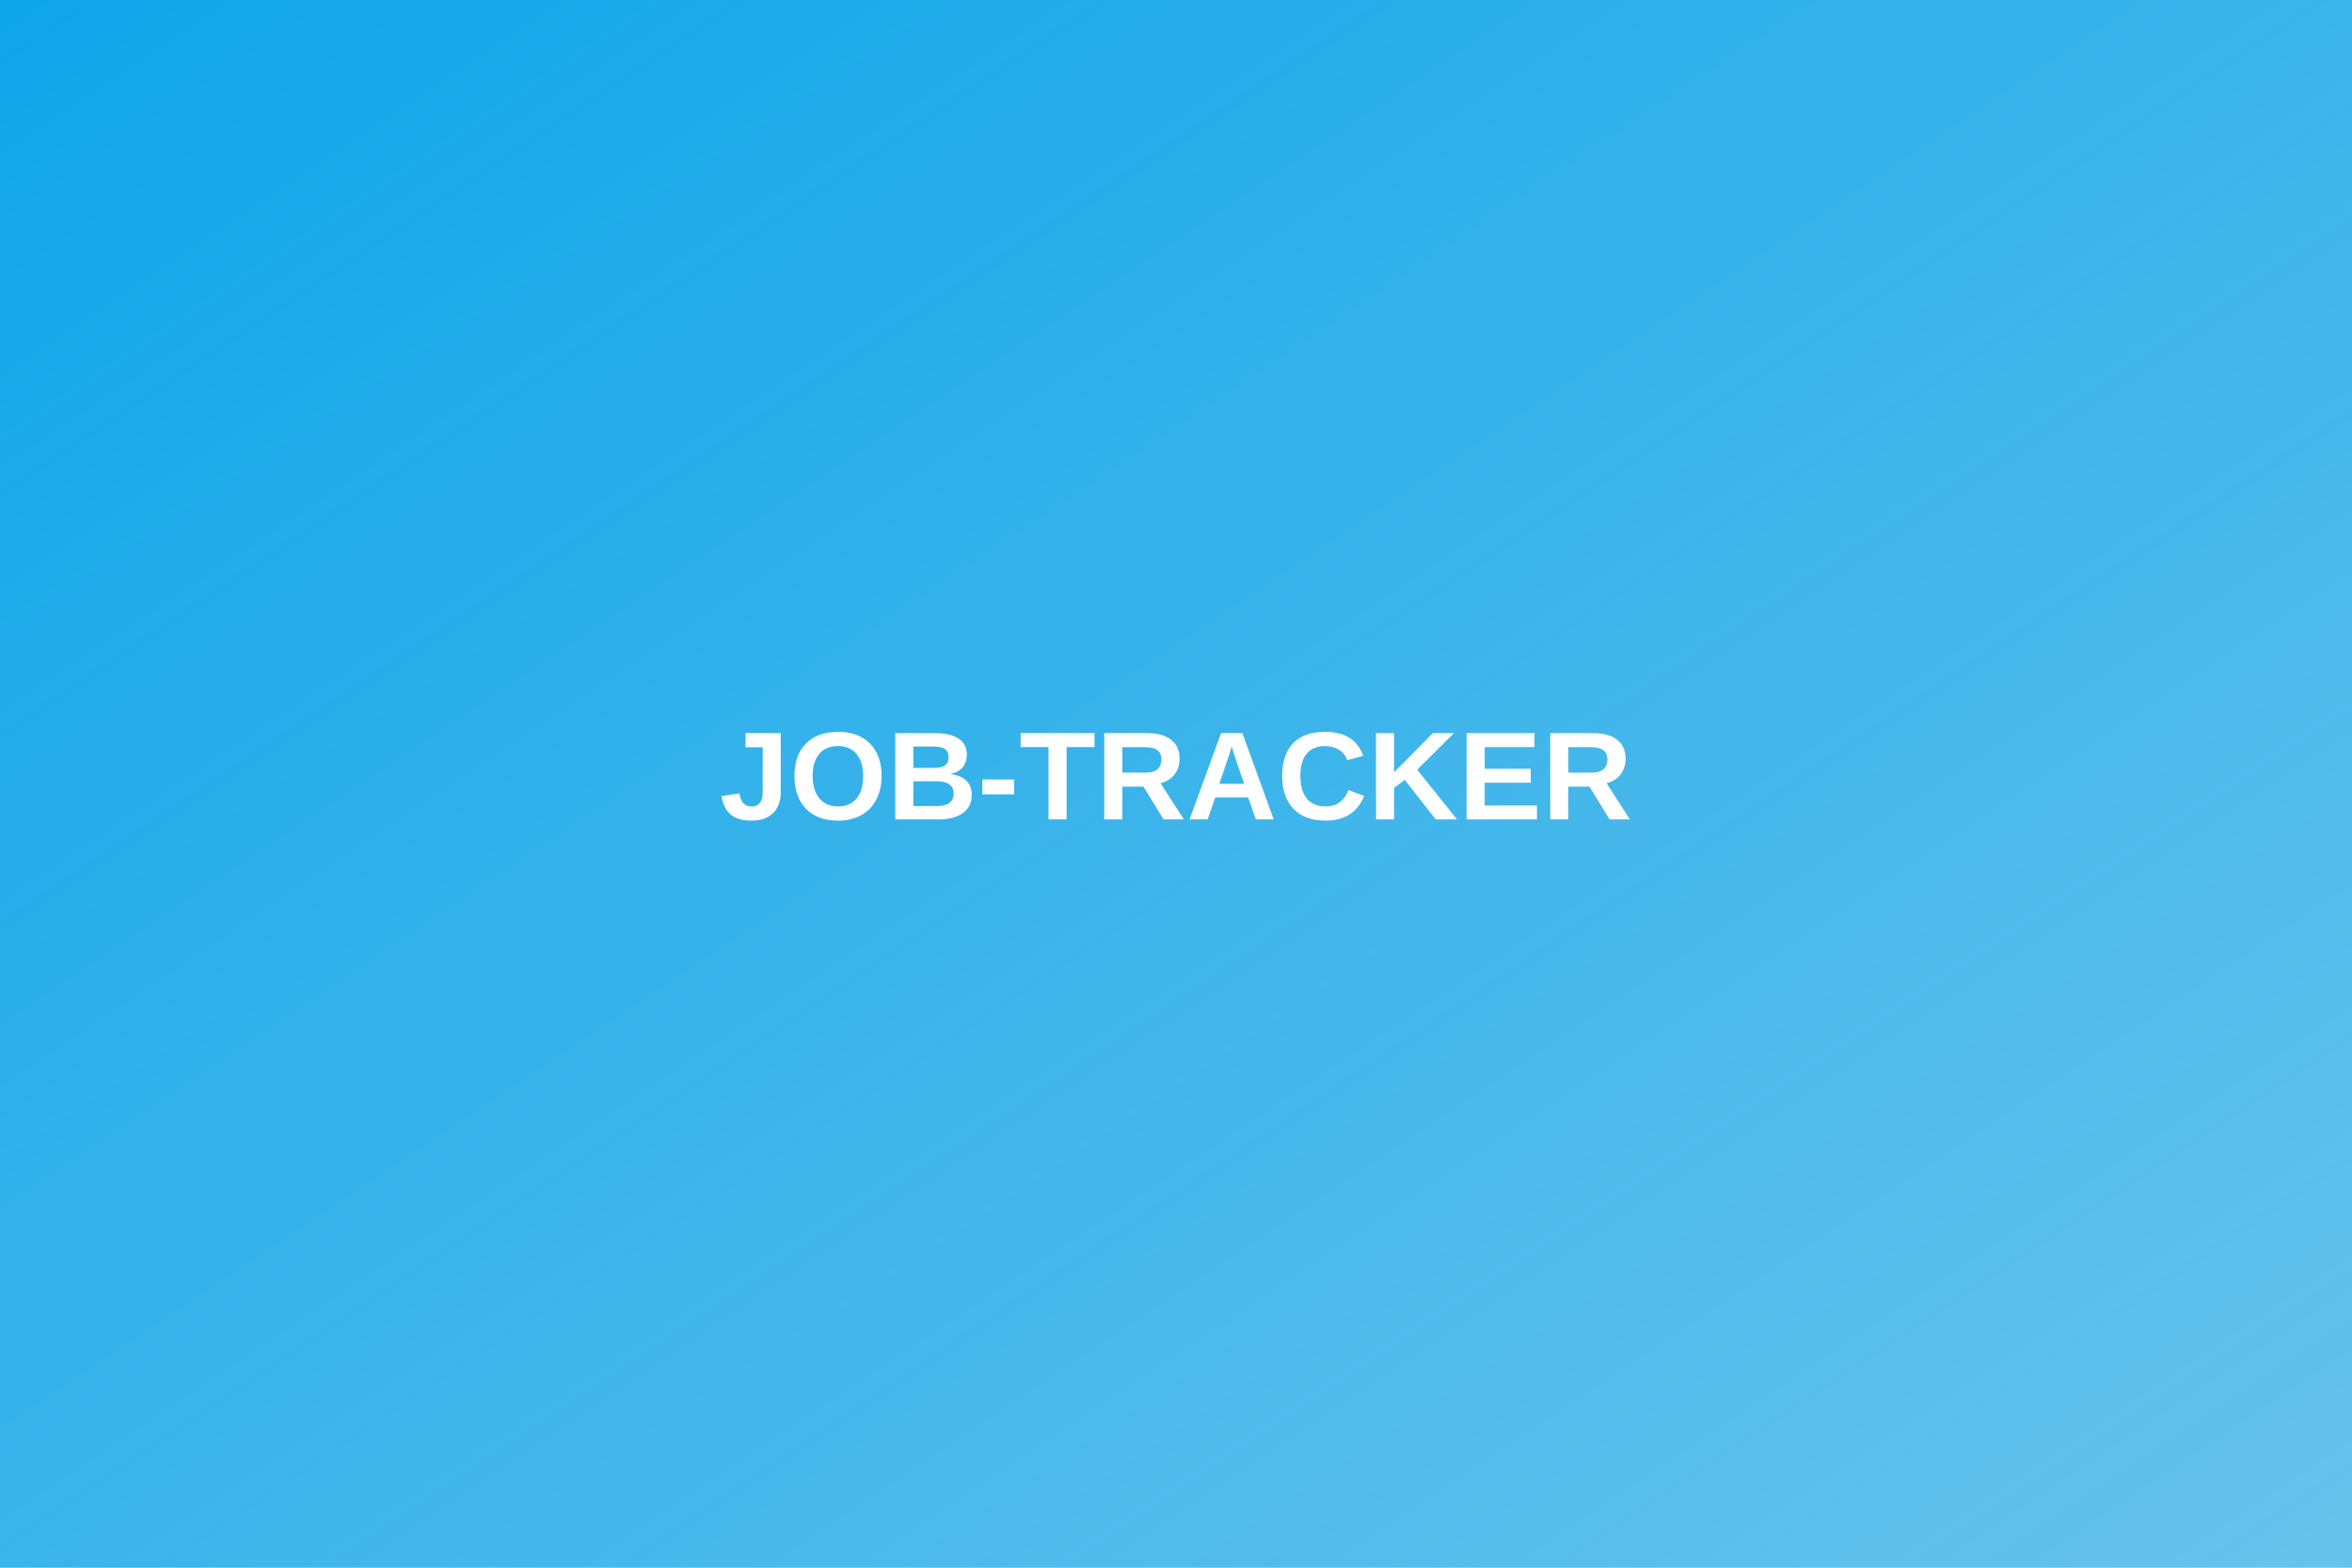
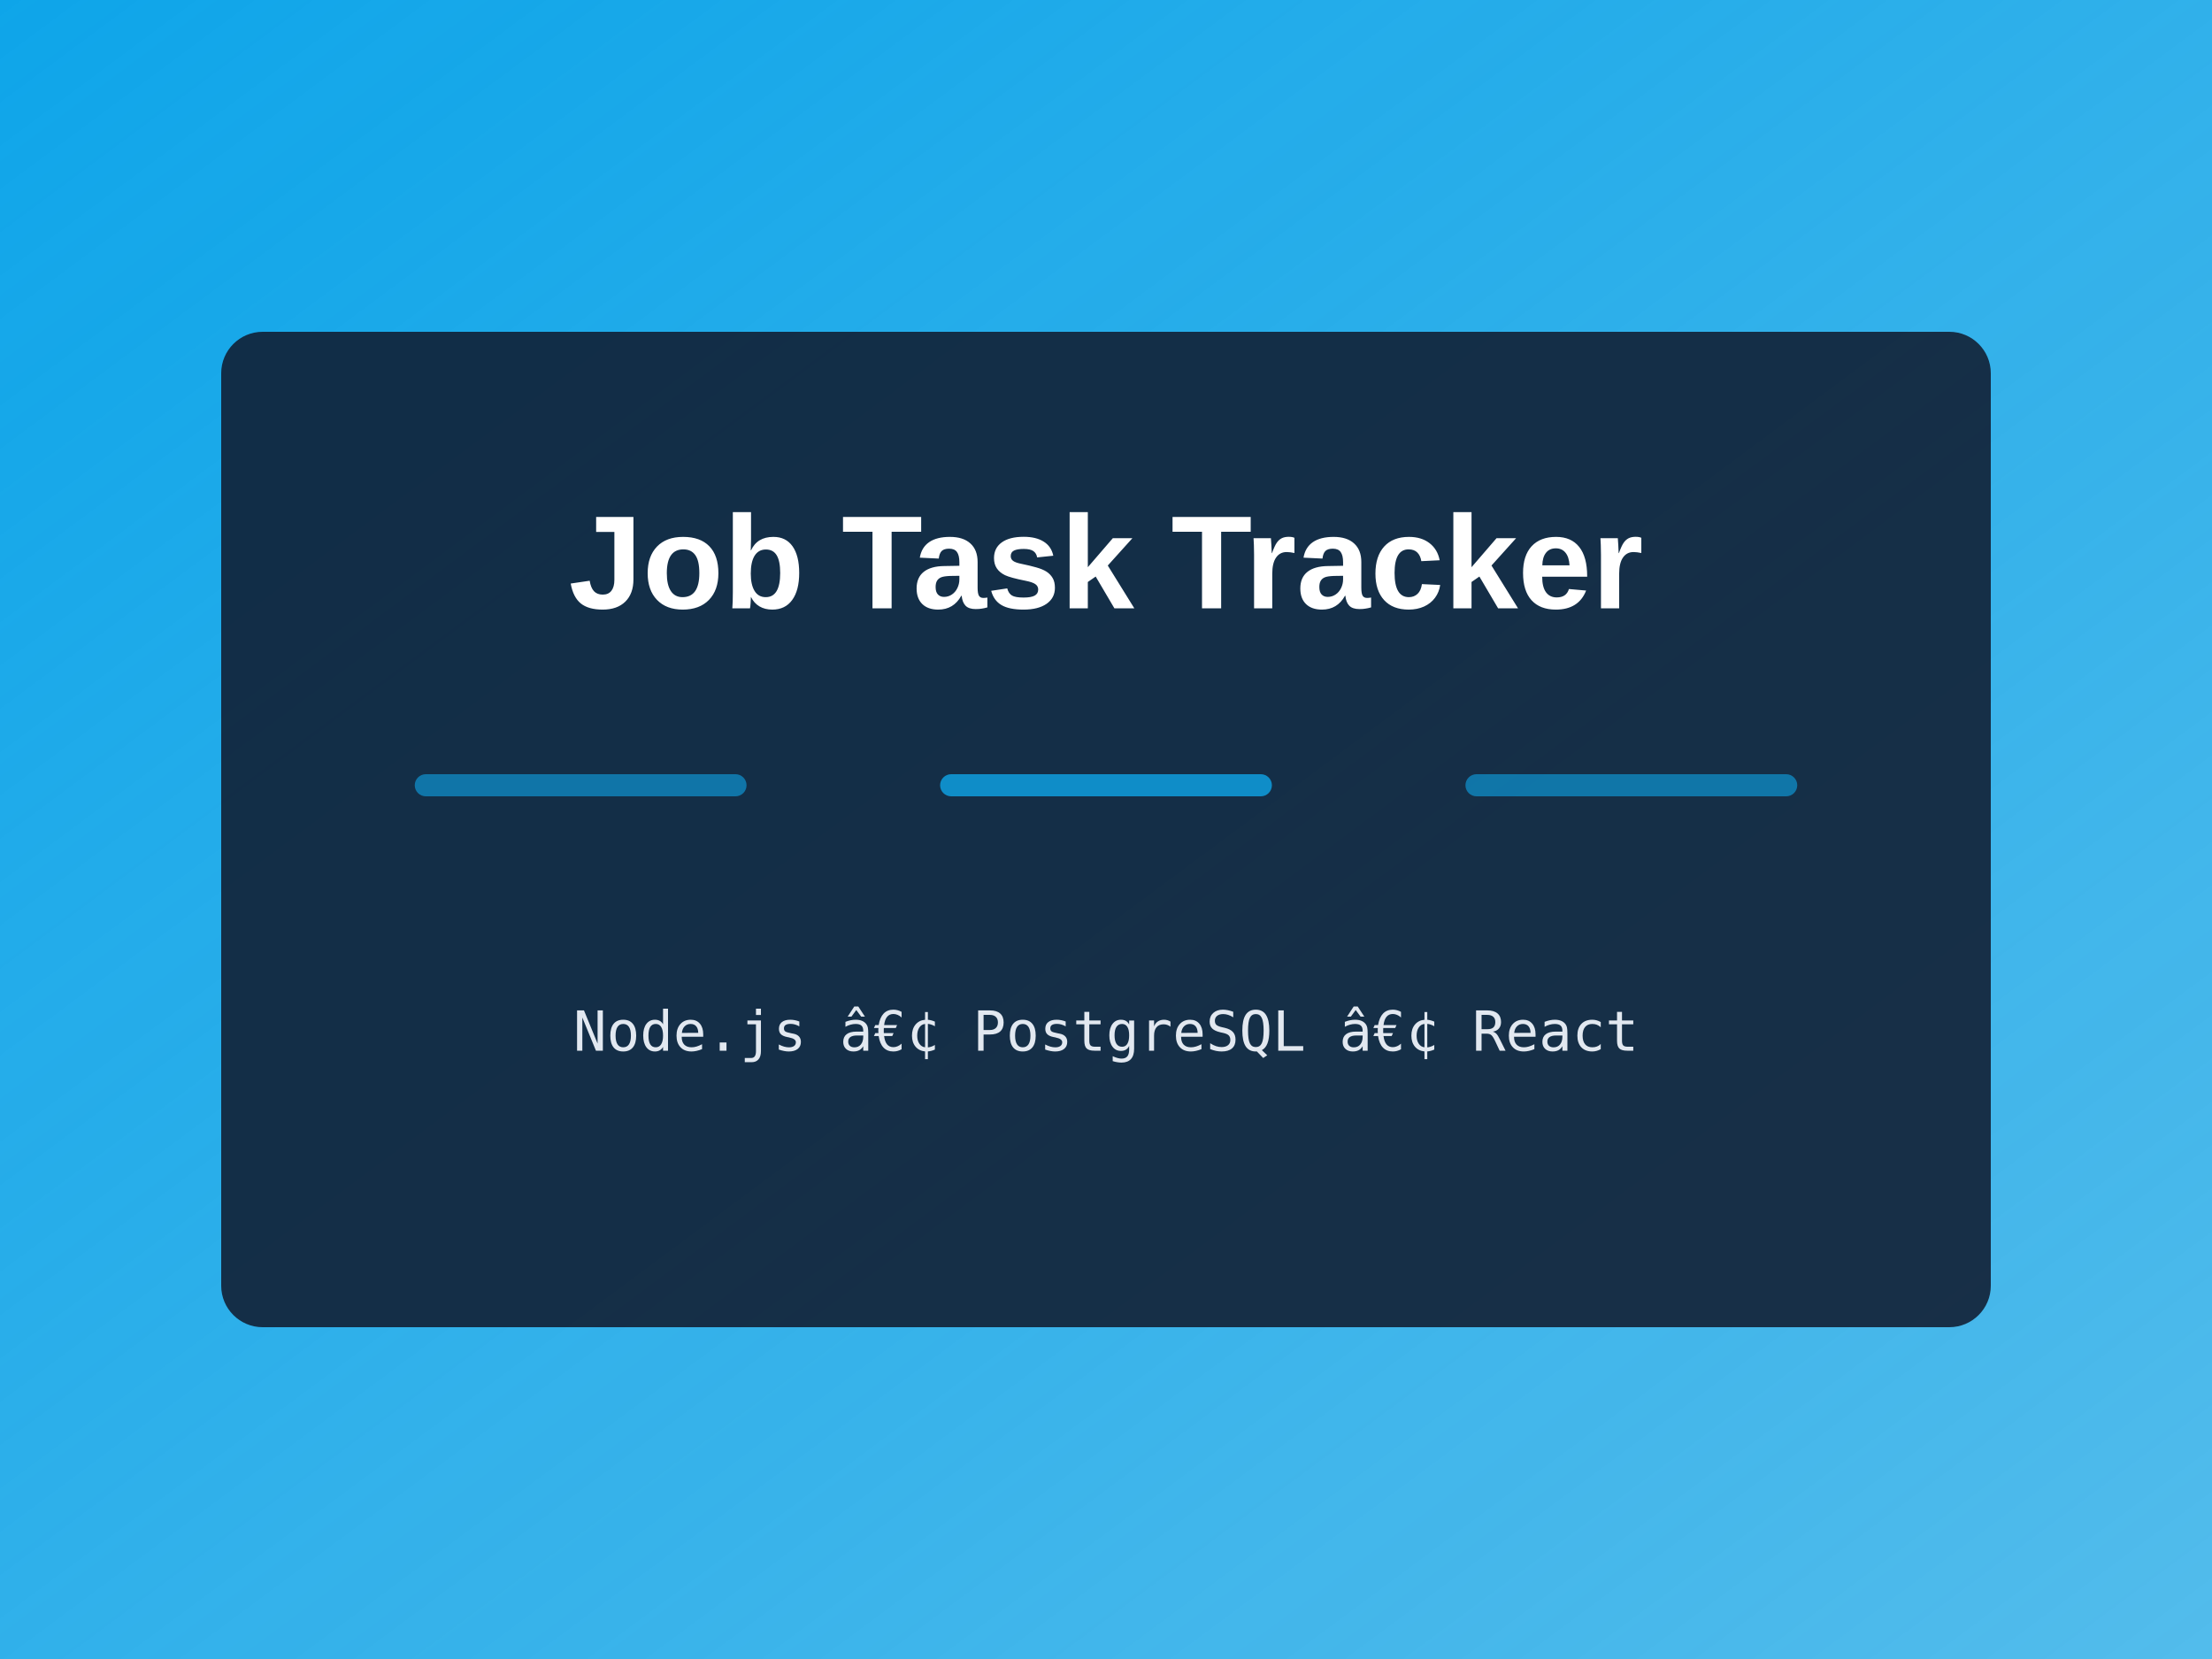
- <svg xmlns="http://www.w3.org/2000/svg" width="600" height="400">
+ <svg xmlns="http://www.w3.org/2000/svg" width="800" height="600">
  <defs>
-     <linearGradient id="grad13" x1="0%" y1="0%" x2="100%" y2="100%">
+     <linearGradient id="grad-job-tracker" x1="0%" y1="0%" x2="100%" y2="100%">
      <stop offset="0%" style="stop-color:#0ea5e9;stop-opacity:1" />
-       <stop offset="100%" style="stop-color:#0ea5e9;stop-opacity:0.6" />
+       <stop offset="100%" style="stop-color:#0ea5e9;stop-opacity:0.7" />
    </linearGradient>
  </defs>
-   <rect width="600" height="400" fill="url(#grad13)" />
-   <text x="50%" y="50%" dominant-baseline="middle" text-anchor="middle" fill="white" font-size="32" font-family="Arial, sans-serif" font-weight="bold">JOB-TRACKER</text>
+   <rect width="800" height="600" fill="url(#grad-job-tracker)" />
+   <rect x="80" y="120" width="640" height="360" rx="15" fill="#0f172a" opacity="0.85" />
+   <text x="400" y="220" text-anchor="middle" fill="#ffffff" font-size="48" font-family="Arial, sans-serif" font-weight="bold">Job Task Tracker</text>
+   <text x="400" y="380" text-anchor="middle" fill="#e2e8f0" font-size="20" font-family="monospace">Node.js â€¢ PostgreSQL â€¢ React</text>
+   <rect x="150" y="280" width="120" height="8" rx="4" fill="#0ea5e9" opacity="0.6" />
+   <rect x="340" y="280" width="120" height="8" rx="4" fill="#0ea5e9" opacity="0.8" />
+   <rect x="530" y="280" width="120" height="8" rx="4" fill="#0ea5e9" opacity="0.6" />
</svg>
